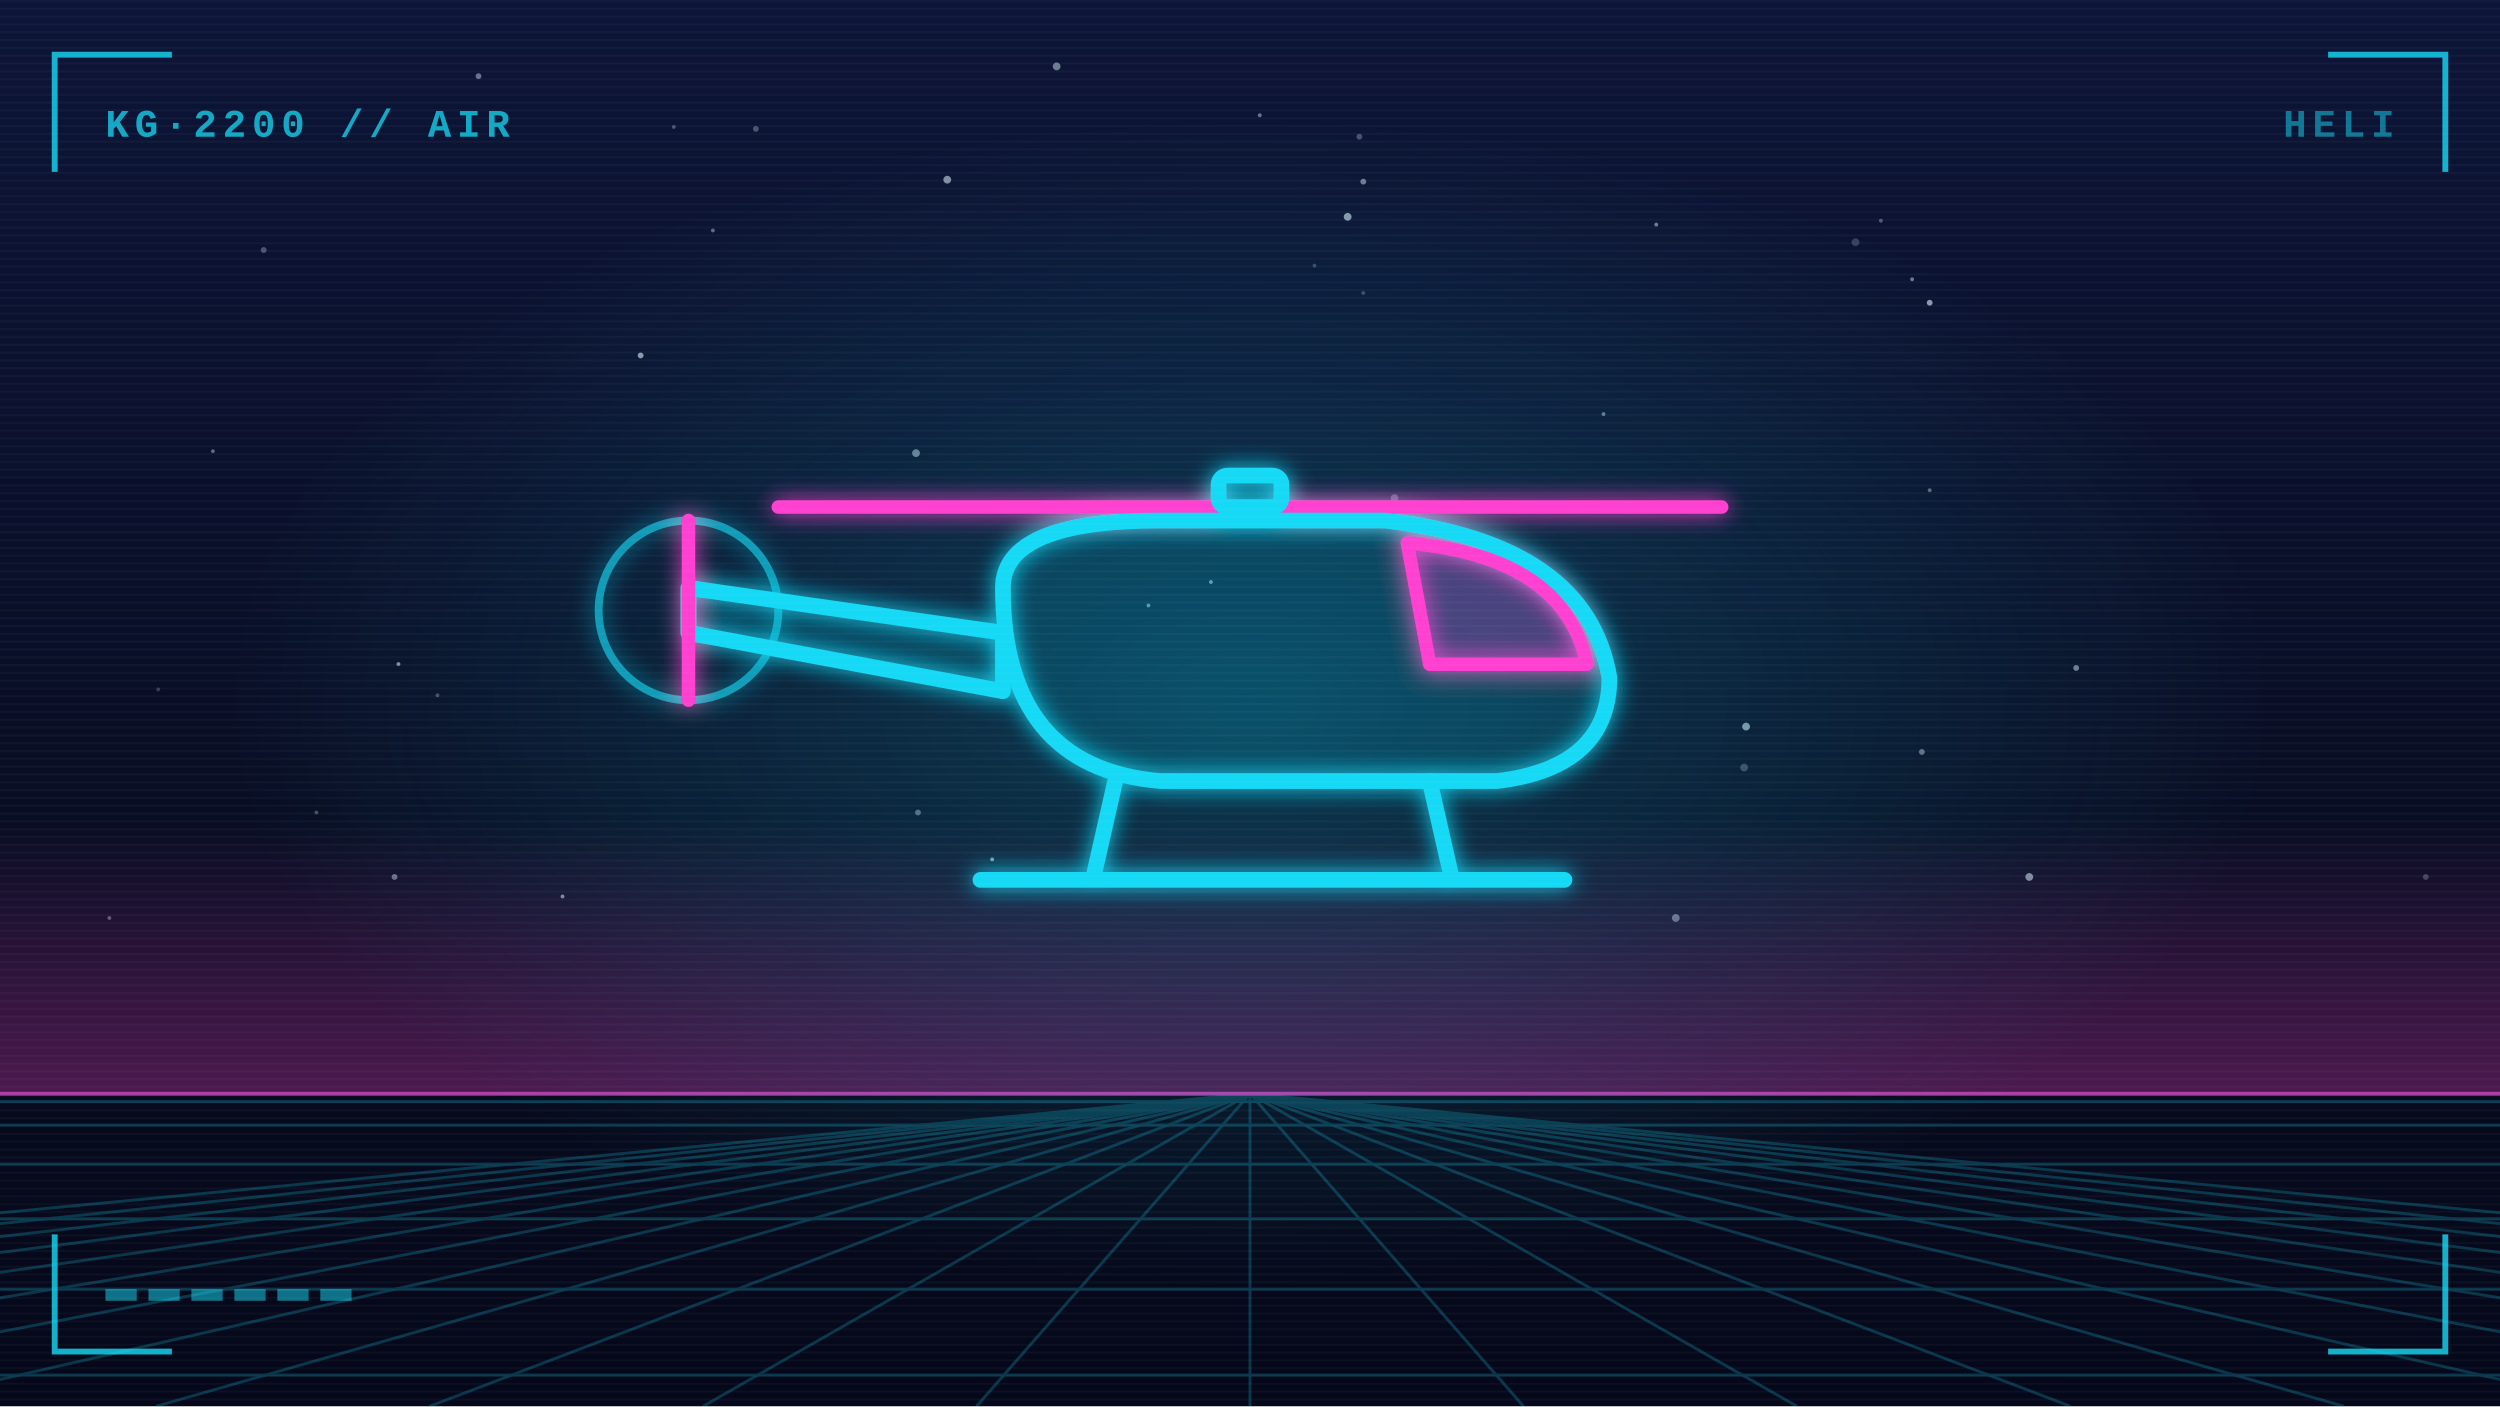
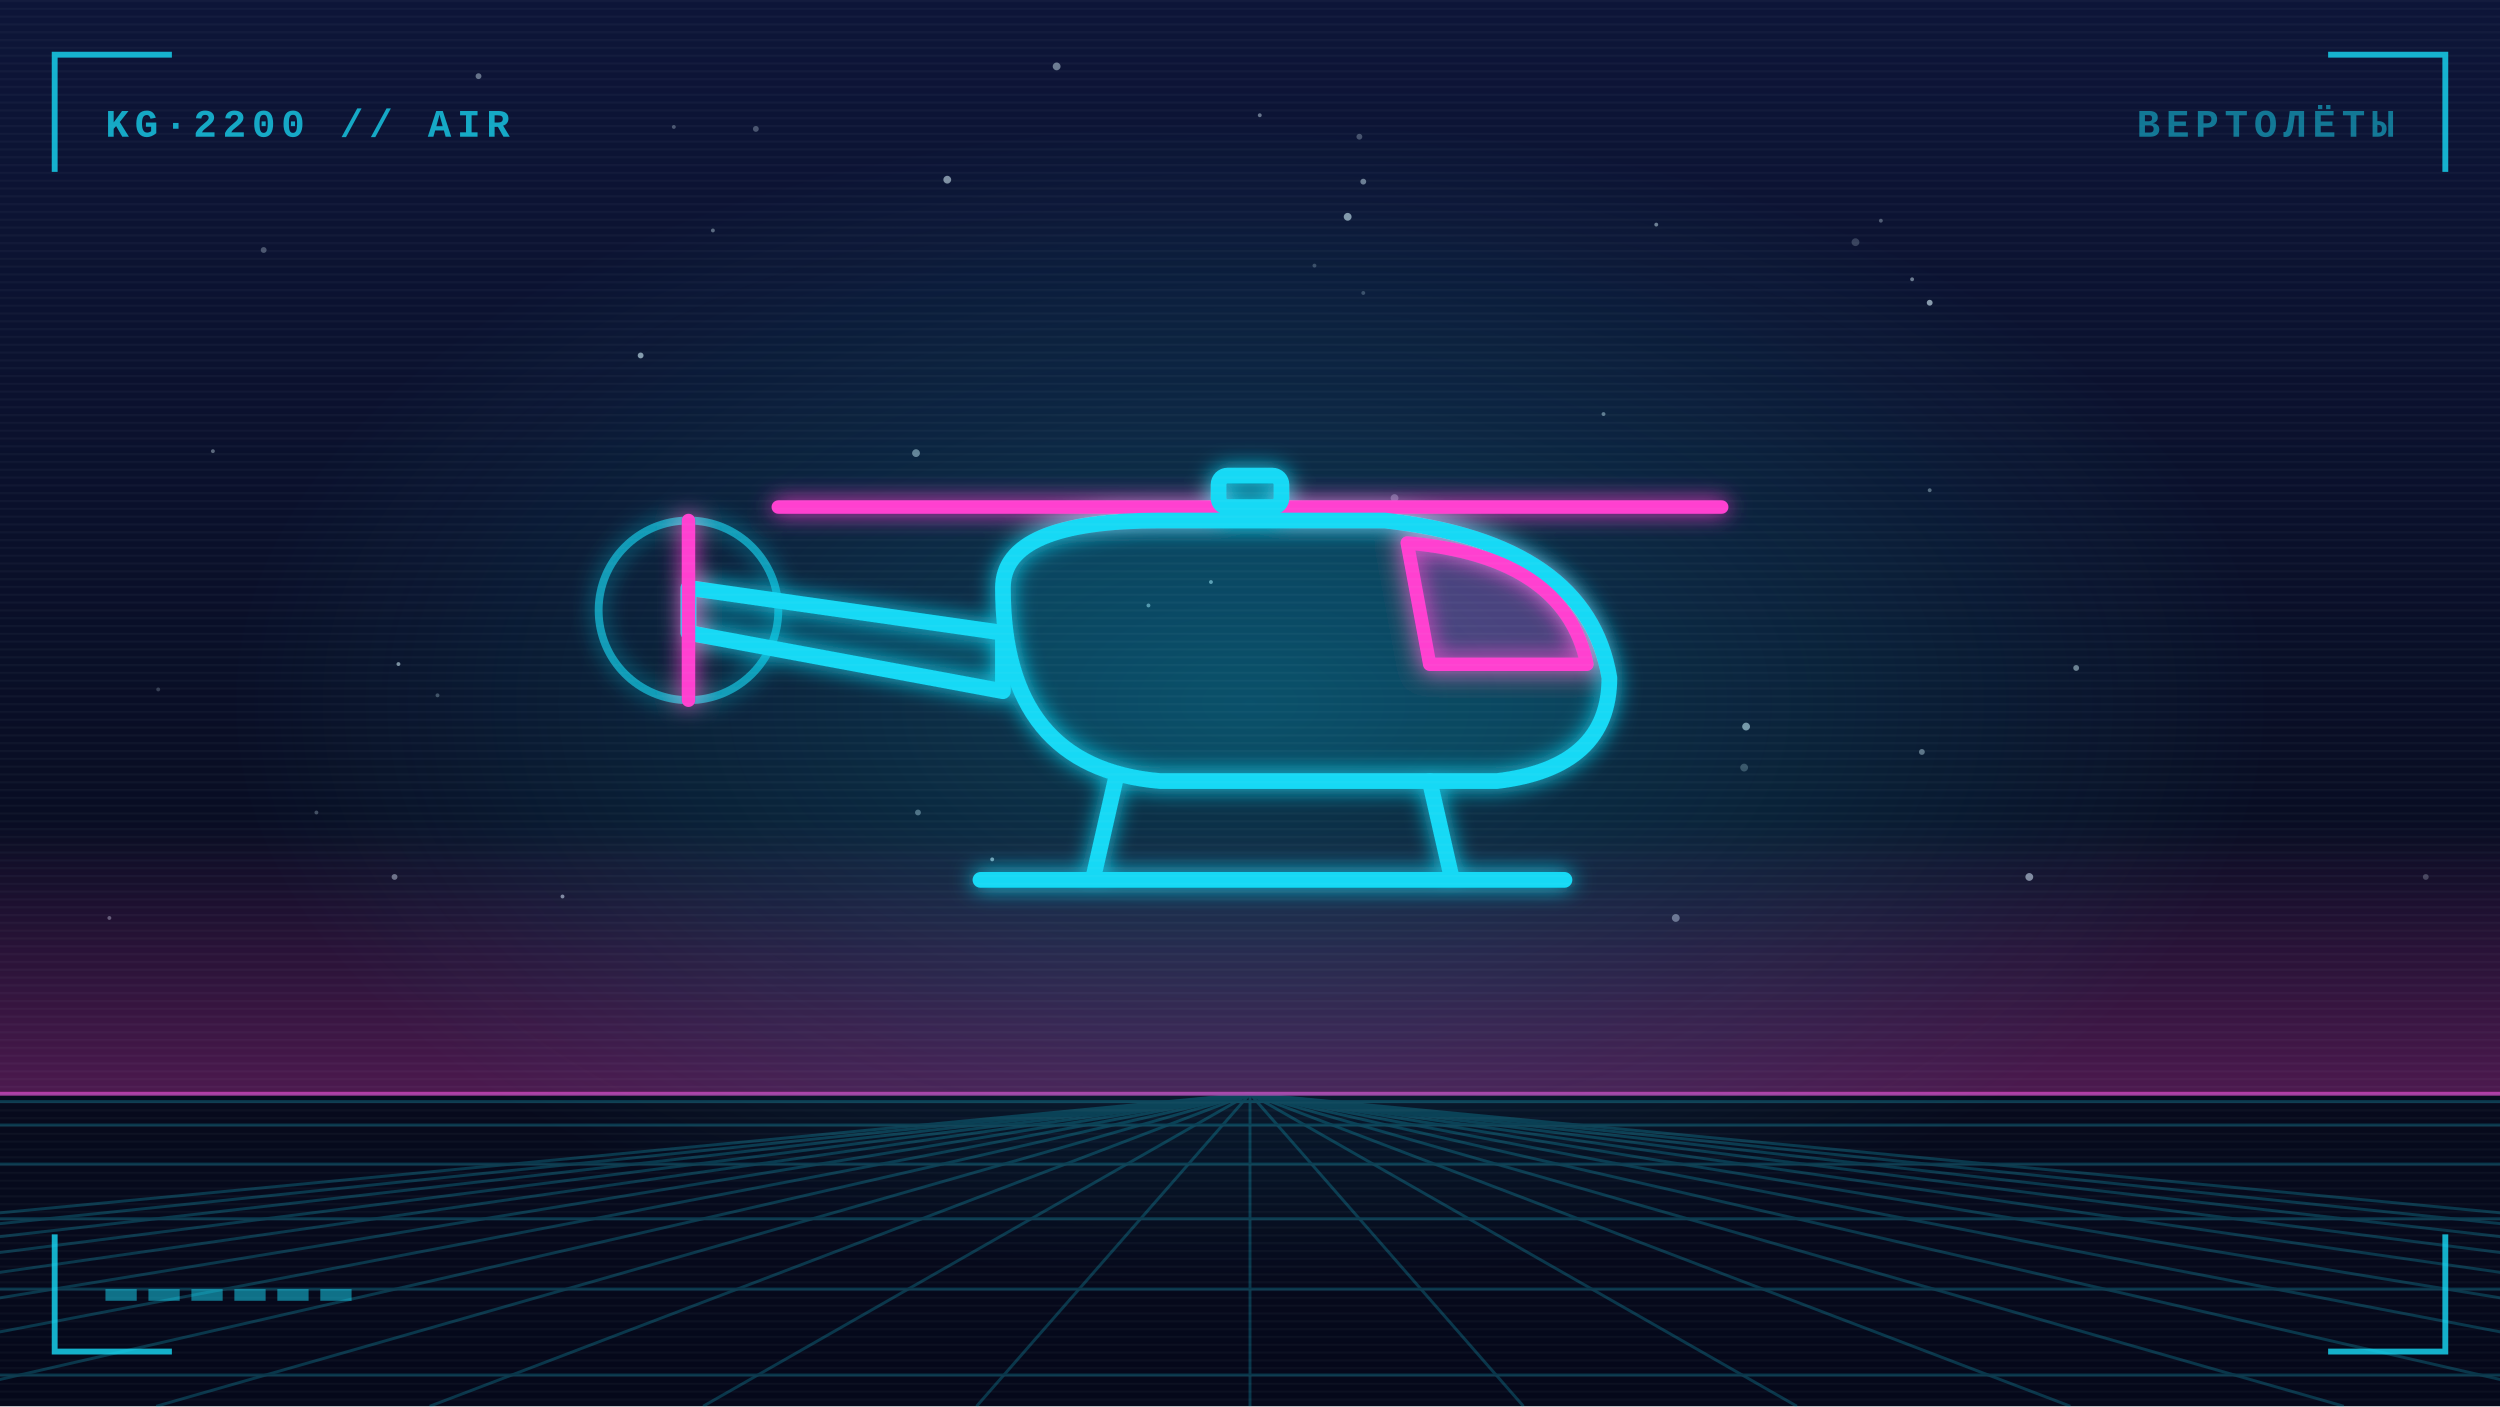
<svg xmlns="http://www.w3.org/2000/svg" viewBox="0 0 1280 720" width="1280" height="720">
  <defs>
    <linearGradient id="bg" x1="0" y1="0" x2="0" y2="1">
      <stop offset="0" stop-color="#0d1538" />
      <stop offset=".75" stop-color="#070b1d" />
      <stop offset="1" stop-color="#05081a" />
    </linearGradient>
    <radialGradient id="halo" cx=".5" cy=".5" r=".5">
      <stop offset="0" stop-color="#18d9f5" stop-opacity=".22" />
      <stop offset="1" stop-color="#18d9f5" stop-opacity="0" />
    </radialGradient>
    <linearGradient id="hz" x1="0" y1="0" x2="0" y2="1">
      <stop offset="0" stop-color="#ff3fd0" stop-opacity="0" />
      <stop offset="1" stop-color="#ff3fd0" stop-opacity=".28" />
    </linearGradient>
    <pattern id="scan" width="4" height="4" patternUnits="userSpaceOnUse">
      <rect width="4" height="1" fill="#dff6ff" opacity=".035" />
    </pattern>
    <filter id="bl" x="-20%" y="-20%" width="140%" height="140%">
      <feGaussianBlur stdDeviation="6" />
    </filter>
    <filter id="bl2" x="-20%" y="-50%" width="140%" height="200%">
      <feGaussianBlur stdDeviation="10" />
    </filter>
    <filter id="neon" x="-10%" y="-10%" width="120%" height="120%">
      <feGaussianBlur stdDeviation="5" result="b" />
      <feMerge>
        <feMergeNode in="b" />
        <feMergeNode in="SourceGraphic" />
      </feMerge>
    </filter>
    <style>.m{fill:rgba(24,217,245,.07);stroke:#18d9f5;stroke-width:7;stroke-linejoin:round;stroke-linecap:round}.a{fill:rgba(255,63,208,.14);stroke:#ff3fd0;stroke-width:6;stroke-linejoin:round;stroke-linecap:round}.t{fill:none;stroke:#18d9f5;stroke-width:3.5;stroke-linecap:round;opacity:.6}.ta{fill:none;stroke:#ff3fd0;stroke-width:4;stroke-linecap:round;opacity:.85}.f{fill:#18d9f5}.fa{fill:#ff3fd0}.n{fill:none}.w5{stroke-width:5}.w8{stroke-width:8}.w12{stroke-width:12}.w14{stroke-width:14}.o3{opacity:.3}.o4{opacity:.4}.o5{opacity:.45}.o6{opacity:.6}.dash{stroke-dasharray:14 12}.glow{filter:url(#bl);opacity:.7}.sea{fill:#070b1d;opacity:.82}.dk{fill:#070b1d}.hint{opacity:.22;filter:url(#bl2)}.hud{font:600 20px Consolas,"Courier New",monospace;letter-spacing:3px;fill:#18d9f5}</style>
  </defs>
  <rect width="1280" height="720" fill="url(#bg)" />
  <circle cx="1242" cy="449" r="1.5" fill="#dff6ff" opacity="0.24" />
  <circle cx="135" cy="128" r="1.5" fill="#dff6ff" opacity="0.29" />
  <circle cx="821" cy="212" r="1" fill="#dff6ff" opacity="0.43" />
  <circle cx="588" cy="310" r="1" fill="#dff6ff" opacity="0.49" />
  <circle cx="469" cy="232" r="2" fill="#dff6ff" opacity="0.46" />
  <circle cx="387" cy="66" r="1.5" fill="#dff6ff" opacity="0.29" />
  <circle cx="848" cy="115" r="1" fill="#dff6ff" opacity="0.47" />
  <circle cx="470" cy="416" r="1.5" fill="#dff6ff" opacity="0.37" />
  <circle cx="714" cy="255" r="2" fill="#dff6ff" opacity="0.34" />
  <circle cx="988" cy="251" r="1" fill="#dff6ff" opacity="0.38" />
  <circle cx="963" cy="113" r="1" fill="#dff6ff" opacity="0.32" />
  <circle cx="345" cy="65" r="1" fill="#dff6ff" opacity="0.29" />
  <circle cx="858" cy="470" r="2" fill="#dff6ff" opacity="0.43" />
  <circle cx="979" cy="143" r="1" fill="#dff6ff" opacity="0.46" />
  <circle cx="508" cy="440" r="1" fill="#dff6ff" opacity="0.59" />
  <circle cx="620" cy="298" r="1" fill="#dff6ff" opacity="0.52" />
  <circle cx="696" cy="70" r="1.5" fill="#dff6ff" opacity="0.28" />
  <circle cx="541" cy="34" r="2" fill="#dff6ff" opacity="0.46" />
  <circle cx="698" cy="93" r="1.5" fill="#dff6ff" opacity="0.46" />
  <circle cx="894" cy="372" r="2" fill="#dff6ff" opacity="0.56" />
  <circle cx="162" cy="416" r="1" fill="#dff6ff" opacity="0.27" />
  <circle cx="645" cy="59" r="1" fill="#dff6ff" opacity="0.43" />
  <circle cx="698" cy="150" r="1" fill="#dff6ff" opacity="0.24" />
  <circle cx="1063" cy="342" r="1.5" fill="#dff6ff" opacity="0.47" />
  <circle cx="1039" cy="449" r="2" fill="#dff6ff" opacity="0.54" />
  <circle cx="328" cy="182" r="1.5" fill="#dff6ff" opacity="0.59" />
  <circle cx="673" cy="136" r="1" fill="#dff6ff" opacity="0.23" />
  <circle cx="56" cy="470" r="1" fill="#dff6ff" opacity="0.36" />
  <circle cx="485" cy="92" r="2" fill="#dff6ff" opacity="0.54" />
  <circle cx="109" cy="231" r="1" fill="#dff6ff" opacity="0.38" />
  <circle cx="365" cy="118" r="1" fill="#dff6ff" opacity="0.38" />
  <circle cx="950" cy="124" r="2" fill="#dff6ff" opacity="0.20" />
  <circle cx="202" cy="449" r="1.5" fill="#dff6ff" opacity="0.43" />
  <circle cx="690" cy="111" r="2" fill="#dff6ff" opacity="0.58" />
  <circle cx="893" cy="393" r="2" fill="#dff6ff" opacity="0.24" />
  <circle cx="988" cy="155" r="1.5" fill="#dff6ff" opacity="0.60" />
  <circle cx="224" cy="356" r="1" fill="#dff6ff" opacity="0.27" />
  <circle cx="204" cy="340" r="1" fill="#dff6ff" opacity="0.54" />
  <circle cx="288" cy="459" r="1" fill="#dff6ff" opacity="0.54" />
  <circle cx="245" cy="39" r="1.5" fill="#dff6ff" opacity="0.42" />
  <circle cx="81" cy="353" r="1" fill="#dff6ff" opacity="0.21" />
  <circle cx="984" cy="385" r="1.5" fill="#dff6ff" opacity="0.41" />
  <rect x="0" y="420" width="1280" height="140" fill="url(#hz)" />
  <g stroke="#18d9f5" stroke-width="1.5" opacity=".22">
    <line x1="640" y1="560" x2="-1040" y2="720" />
    <line x1="640" y1="560" x2="-900" y2="720" />
    <line x1="640" y1="560" x2="-760" y2="720" />
    <line x1="640" y1="560" x2="-620" y2="720" />
    <line x1="640" y1="560" x2="-480" y2="720" />
    <line x1="640" y1="560" x2="-340" y2="720" />
    <line x1="640" y1="560" x2="-200" y2="720" />
    <line x1="640" y1="560" x2="-60" y2="720" />
    <line x1="640" y1="560" x2="80" y2="720" />
    <line x1="640" y1="560" x2="220" y2="720" />
    <line x1="640" y1="560" x2="360" y2="720" />
    <line x1="640" y1="560" x2="500" y2="720" />
    <line x1="640" y1="560" x2="640" y2="720" />
    <line x1="640" y1="560" x2="780" y2="720" />
    <line x1="640" y1="560" x2="920" y2="720" />
    <line x1="640" y1="560" x2="1060" y2="720" />
    <line x1="640" y1="560" x2="1200" y2="720" />
    <line x1="640" y1="560" x2="1340" y2="720" />
    <line x1="640" y1="560" x2="1480" y2="720" />
    <line x1="640" y1="560" x2="1620" y2="720" />
    <line x1="640" y1="560" x2="1760" y2="720" />
    <line x1="640" y1="560" x2="1900" y2="720" />
    <line x1="640" y1="560" x2="2040" y2="720" />
    <line x1="640" y1="560" x2="2180" y2="720" />
    <line x1="640" y1="560" x2="2320" y2="720" />
    <line x1="0" y1="560" x2="1280" y2="560" />
    <line x1="0" y1="564" x2="1280" y2="564" />
    <line x1="0" y1="576" x2="1280" y2="576" />
    <line x1="0" y1="596" x2="1280" y2="596" />
    <line x1="0" y1="624" x2="1280" y2="624" />
    <line x1="0" y1="660" x2="1280" y2="660" />
    <line x1="0" y1="704" x2="1280" y2="704" />
  </g>
  <line x1="0" y1="560" x2="1280" y2="560" stroke="#ff3fd0" stroke-width="2" opacity=".6" />
  <ellipse cx="640" cy="360" rx="520" ry="300" fill="url(#halo)" />
  <g transform="translate(640,370) scale(1.15)" filter="url(#neon)">
    <line class="a" x1="-210" y1="-96" x2="210" y2="-96" />
    <rect class="m" x="-14" y="-110" width="28" height="14" rx="4" />
    <path class="m" d="M-110,-60 Q-110,-90 -40,-90 L60,-90 Q150,-80 160,-20 Q160,20 110,26 L-40,26 Q-110,20 -110,-60 Z" />
    <path class="a" d="M70,-80 Q140,-74 150,-26 L80,-26 Z" />
    <path class="m" d="M-110,-40 L-250,-60 L-250,-40 L-110,-14 Z" />
    <circle class="t" cx="-250" cy="-50" r="40" />
    <line class="a" x1="-250" y1="-90" x2="-250" y2="-10" />
    <path class="m n" d="M-60,26 L-70,70 M80,26 L90,70 M-120,70 L140,70" />
  </g>
  <rect width="1280" height="720" fill="url(#scan)" />
  <g fill="none" stroke="#18d9f5" stroke-width="3" opacity=".8">
    <path d="M28,88 L28,28 L88,28" />
    <path d="M1252,88 L1252,28 L1192,28" />
    <path d="M28,632 L28,692 L88,692" />
    <path d="M1252,632 L1252,692 L1192,692" />
  </g>
  <g fill="#18d9f5" opacity=".5">
    <rect x="54" y="660" width="16" height="6" />
    <rect x="76" y="660" width="16" height="6" />
    <rect x="98" y="660" width="16" height="6" />
    <rect x="120" y="660" width="16" height="6" />
    <rect x="142" y="660" width="16" height="6" />
    <rect x="164" y="660" width="16" height="6" />
  </g>
  <text class="hud" x="54" y="70" opacity=".75">KG·2200 // AIR</text>
-   <text class="hud" x="1226" y="70" text-anchor="end" opacity=".5">HELI</text>
+   <text class="hud" x="1226" y="70" text-anchor="end" opacity=".5">ВЕРТОЛЁТЫ</text>
</svg>
